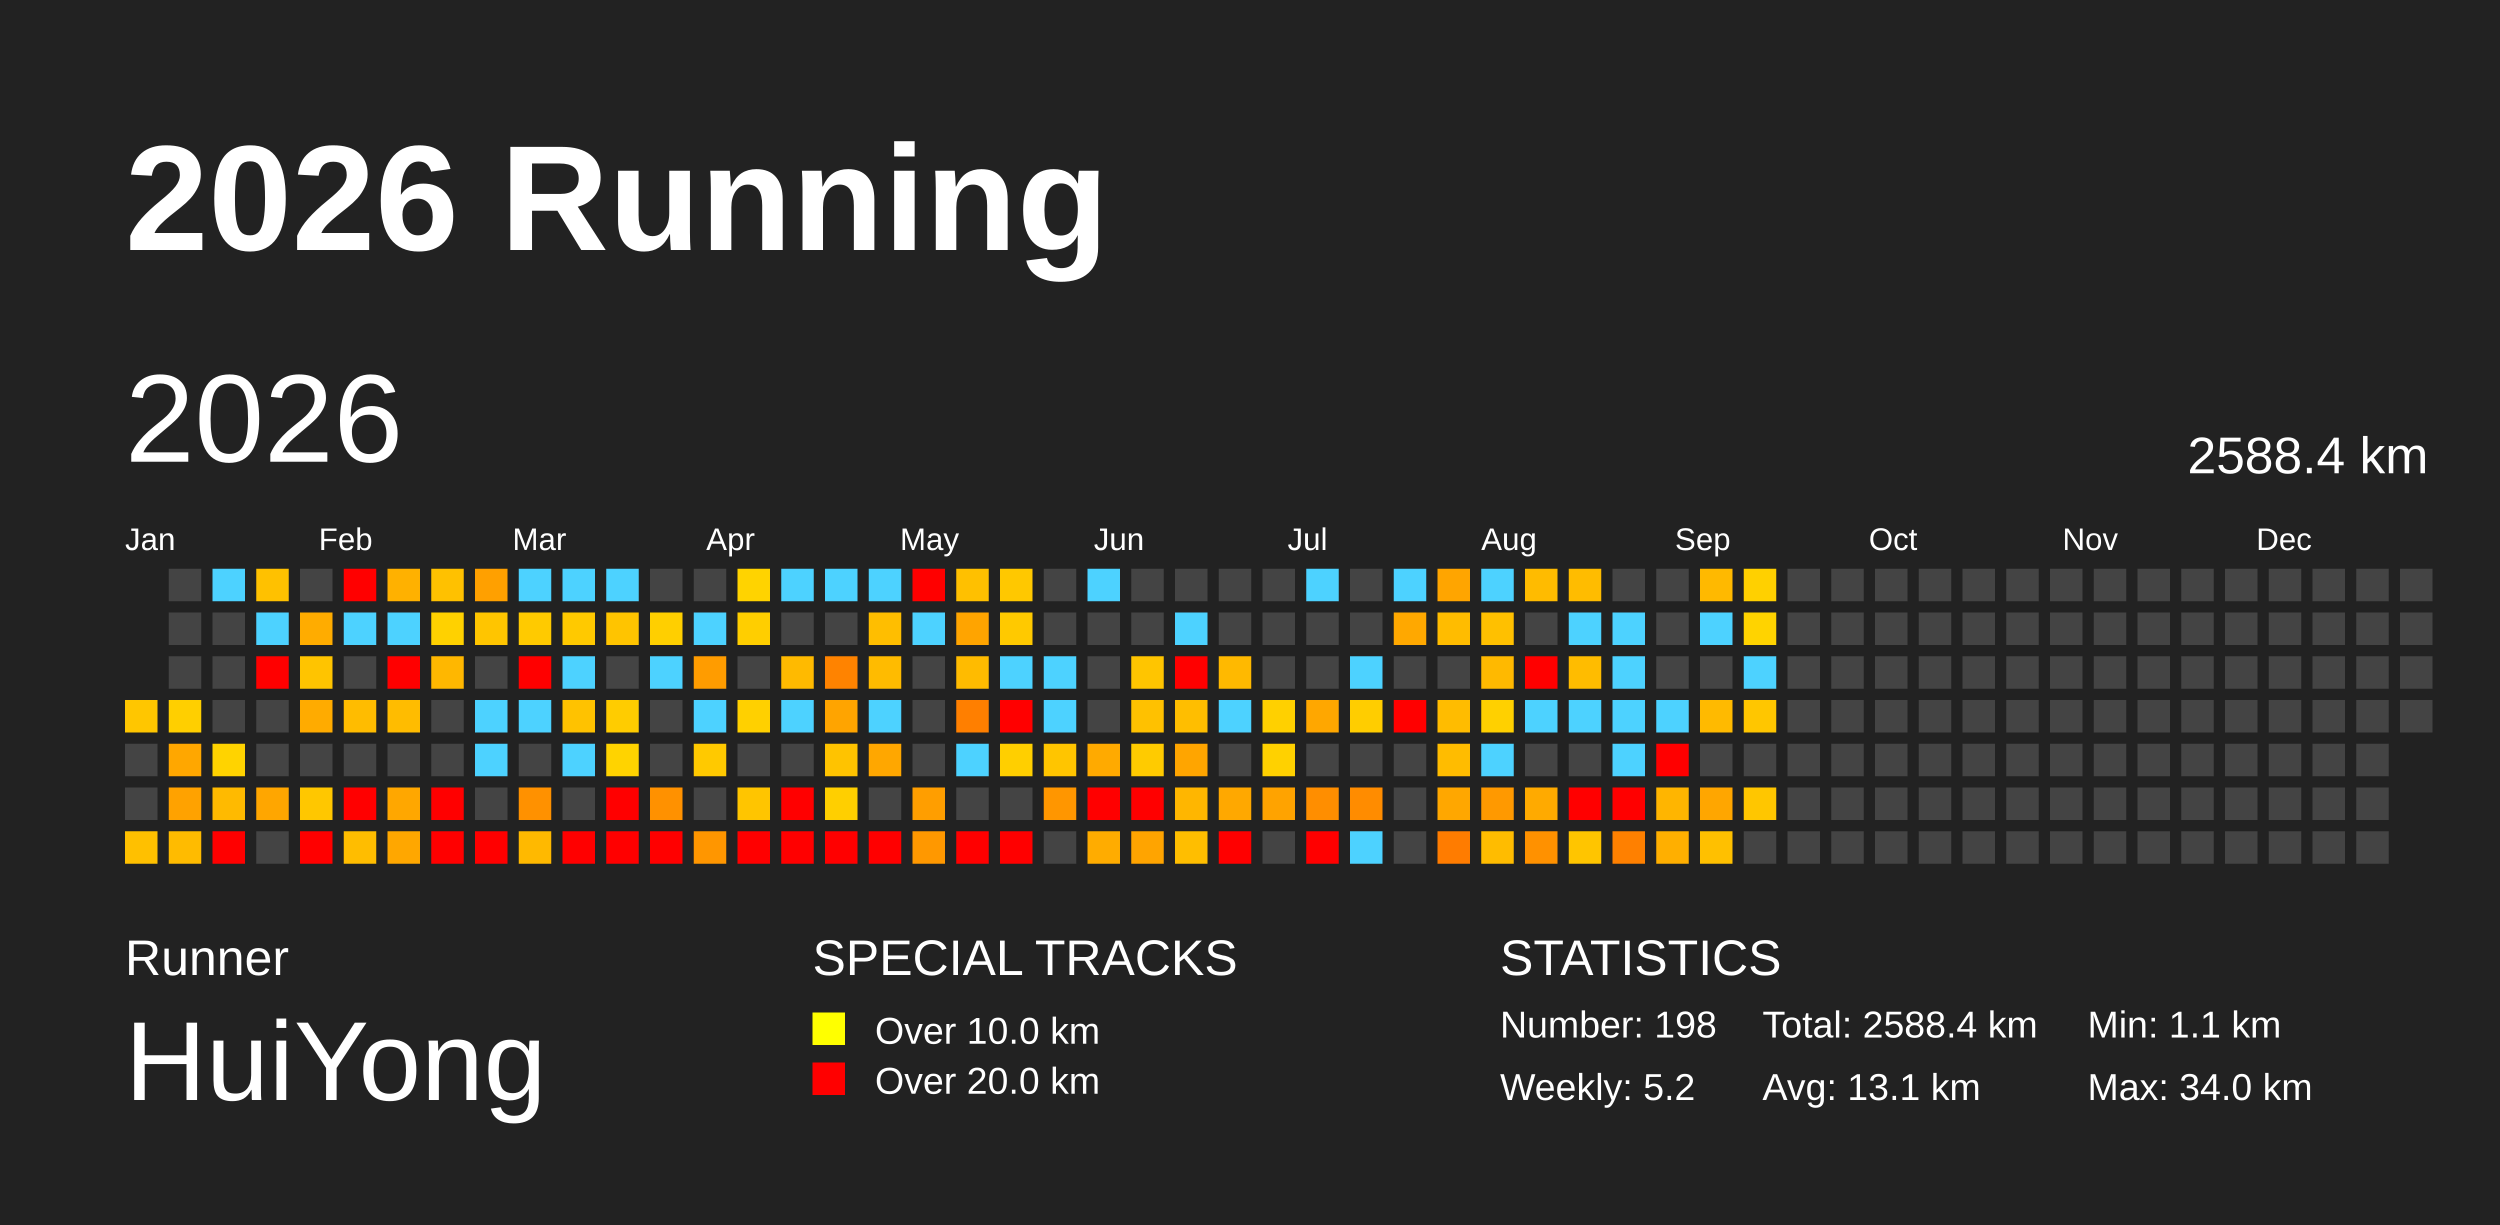
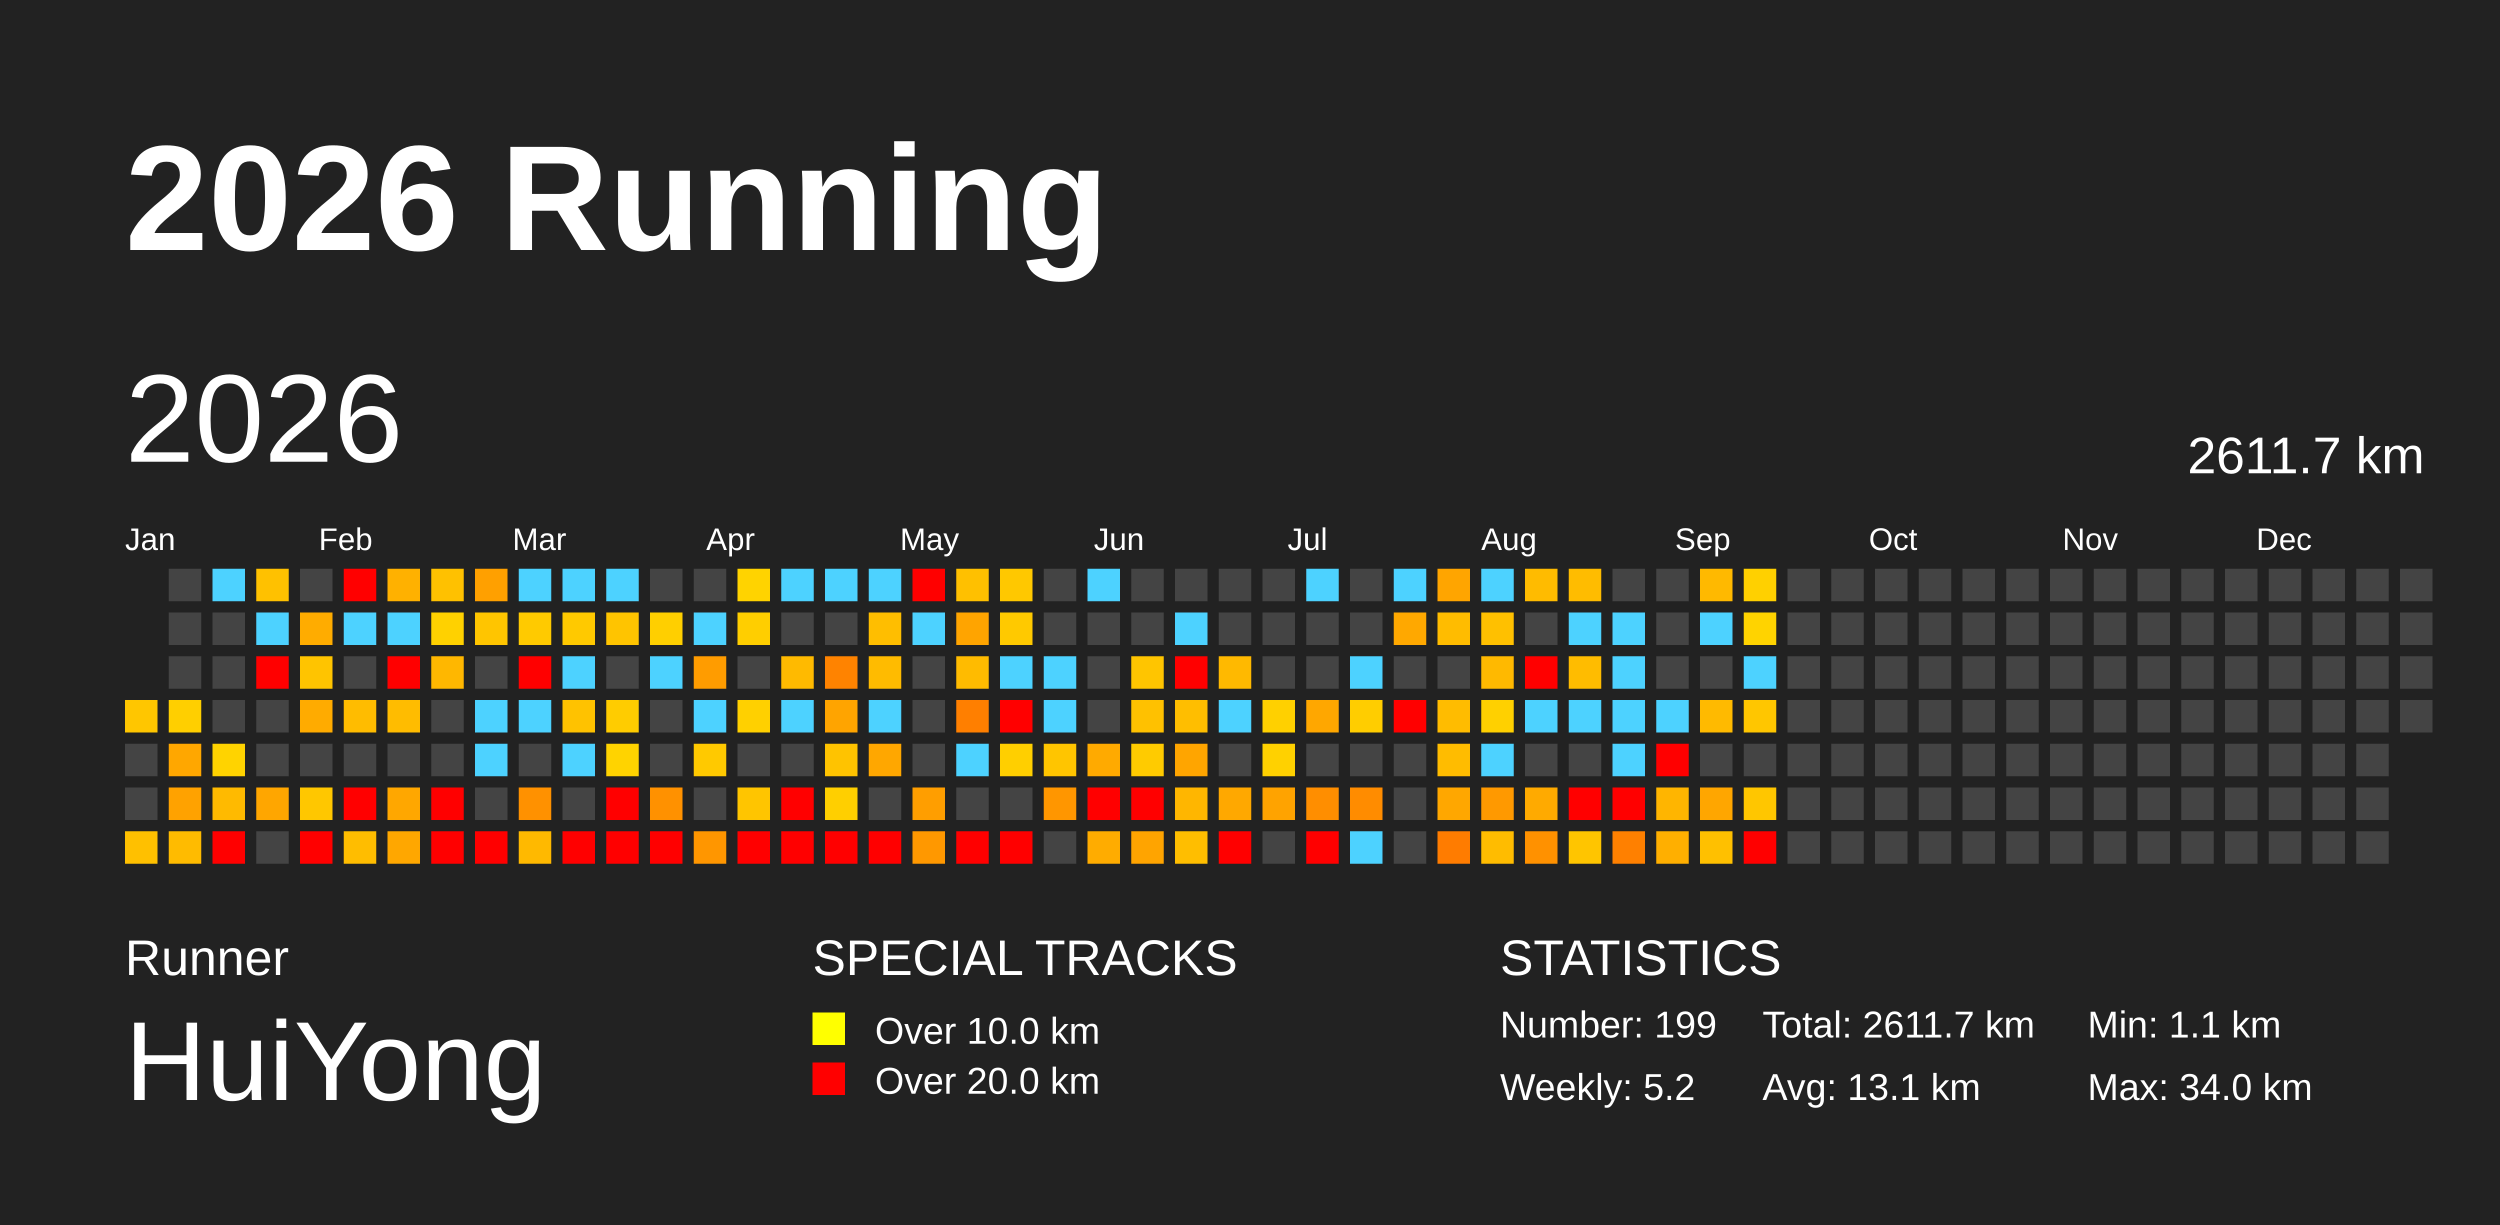
<svg xmlns="http://www.w3.org/2000/svg" baseProfile="full" height="98mm" version="1.1" viewBox="0,0,200,98" width="200mm">
  <defs />
  <rect fill="#222222" height="98" width="200" x="0" y="0" />
  <text fill="#FFFFFF" style="font-size:12px; font-family:Arial; font-weight:bold;" x="10" y="20">2026 Running</text>
  <text fill="#FFFFFF" style="font-size:4px; font-family:Arial" x="10" y="78">Runner</text>
  <text fill="#FFFFFF" style="font-size:9px; font-family:Arial" x="10" y="88">HuiYong</text>
  <text fill="#FFFFFF" style="font-size:4px; font-family:Arial" x="65" y="78">SPECIAL TRACKS</text>
  <rect fill="yellow" height="2.6" width="2.6" x="65" y="81" />
  <text fill="#FFFFFF" style="font-size:3px; font-family:Arial" x="70" y="83.5">Over 10.0 km</text>
  <rect fill="red" height="2.6" width="2.6" x="65" y="85" />
  <text fill="#FFFFFF" style="font-size:3px; font-family:Arial" x="70" y="87.5">Over 20.0 km</text>
  <text fill="#FFFFFF" style="font-size:4px; font-family:Arial" x="120" y="78">STATISTICS</text>
-   <text fill="#FFFFFF" style="font-size:3px; font-family:Arial" x="120" y="83">Number: 198</text>
+   <text fill="#FFFFFF" style="font-size:3px; font-family:Arial" x="120" y="83">Number: 199</text>
  <text fill="#FFFFFF" style="font-size:3px; font-family:Arial" x="120" y="88">Weekly: 5.2</text>
-   <text fill="#FFFFFF" style="font-size:3px; font-family:Arial" x="141" y="83">Total: 2588.4 km</text>
+   <text fill="#FFFFFF" style="font-size:3px; font-family:Arial" x="141" y="83">Total: 2611.7 km</text>
  <text fill="#FFFFFF" style="font-size:3px; font-family:Arial" x="141" y="88">Avg: 13.1 km</text>
  <text fill="#FFFFFF" style="font-size:3px; font-family:Arial" x="167" y="83">Min: 1.1 km</text>
  <text fill="#FFFFFF" style="font-size:3px; font-family:Arial" x="167" y="88">Max: 34.0 km</text>
  <text dominant-baseline="hanging" fill="#FFFFFF" style="font-size:10.0px; font-family:Arial;" x="10" y="30">2026</text>
-   <text dominant-baseline="hanging" fill="#FFFFFF" style="font-size:4.125px; font-family:Arial;" x="175" y="35">2588.4 km</text>
+   <text dominant-baseline="hanging" fill="#FFFFFF" style="font-size:4.125px; font-family:Arial;" x="175" y="35">2611.7 km</text>
  <text fill="#FFFFFF" style="font-size:2.5px; font-family:Arial" x="10.0" y="44">Jan</text>
  <text fill="#FFFFFF" style="font-size:2.5px; font-family:Arial" x="25.5" y="44">Feb</text>
  <text fill="#FFFFFF" style="font-size:2.5px; font-family:Arial" x="41.0" y="44">Mar</text>
  <text fill="#FFFFFF" style="font-size:2.5px; font-family:Arial" x="56.5" y="44">Apr</text>
  <text fill="#FFFFFF" style="font-size:2.5px; font-family:Arial" x="72.0" y="44">May</text>
  <text fill="#FFFFFF" style="font-size:2.5px; font-family:Arial" x="87.5" y="44">Jun</text>
  <text fill="#FFFFFF" style="font-size:2.5px; font-family:Arial" x="103.0" y="44">Jul</text>
  <text fill="#FFFFFF" style="font-size:2.5px; font-family:Arial" x="118.5" y="44">Aug</text>
  <text fill="#FFFFFF" style="font-size:2.5px; font-family:Arial" x="134.0" y="44">Sep</text>
  <text fill="#FFFFFF" style="font-size:2.5px; font-family:Arial" x="149.5" y="44">Oct</text>
  <text fill="#FFFFFF" style="font-size:2.5px; font-family:Arial" x="165.0" y="44">Nov</text>
  <text fill="#FFFFFF" style="font-size:2.5px; font-family:Arial" x="180.5" y="44">Dec</text>
  <rect fill="#ffc600" height="2.6" width="2.6" x="10.0" y="56.0" />
  <rect fill="#444444" height="2.6" width="2.6" x="10.0" y="59.5" />
  <rect fill="#444444" height="2.6" width="2.6" x="10.0" y="63.0" />
  <rect fill="#ffc000" height="2.6" width="2.6" x="10.0" y="66.5" />
  <rect fill="#444444" height="2.6" width="2.6" x="13.5" y="45.5" />
  <rect fill="#444444" height="2.6" width="2.6" x="13.5" y="49.0" />
  <rect fill="#444444" height="2.6" width="2.6" x="13.5" y="52.5" />
  <rect fill="#ffcf00" height="2.6" width="2.6" x="13.5" y="56.0" />
  <rect fill="#ffa700" height="2.6" width="2.6" x="13.5" y="59.5" />
  <rect fill="#ffa200" height="2.6" width="2.6" x="13.5" y="63.0" />
  <rect fill="#ffbb00" height="2.6" width="2.6" x="13.5" y="66.5" />
  <rect fill="#4dd2ff" height="2.6" width="2.6" x="17.0" y="45.5" />
  <rect fill="#444444" height="2.6" width="2.6" x="17.0" y="49.0" />
  <rect fill="#444444" height="2.6" width="2.6" x="17.0" y="52.5" />
  <rect fill="#444444" height="2.6" width="2.6" x="17.0" y="56.0" />
  <rect fill="#ffd300" height="2.6" width="2.6" x="17.0" y="59.5" />
  <rect fill="#ffba00" height="2.6" width="2.6" x="17.0" y="63.0" />
  <rect fill="red" height="2.6" width="2.6" x="17.0" y="66.5" />
  <rect fill="#ffc100" height="2.6" width="2.6" x="20.5" y="45.5" />
  <rect fill="#4dd2ff" height="2.6" width="2.6" x="20.5" y="49.0" />
  <rect fill="red" height="2.6" width="2.6" x="20.5" y="52.5" />
  <rect fill="#444444" height="2.6" width="2.6" x="20.5" y="56.0" />
  <rect fill="#444444" height="2.6" width="2.6" x="20.5" y="59.5" />
  <rect fill="#ffa600" height="2.6" width="2.6" x="20.5" y="63.0" />
  <rect fill="#444444" height="2.6" width="2.6" x="20.5" y="66.5" />
  <rect fill="#444444" height="2.6" width="2.6" x="24.0" y="45.5" />
  <rect fill="#ffac00" height="2.6" width="2.6" x="24.0" y="49.0" />
  <rect fill="#ffc400" height="2.6" width="2.6" x="24.0" y="52.5" />
  <rect fill="#ffab00" height="2.6" width="2.6" x="24.0" y="56.0" />
  <rect fill="#444444" height="2.6" width="2.6" x="24.0" y="59.5" />
  <rect fill="#ffc700" height="2.6" width="2.6" x="24.0" y="63.0" />
  <rect fill="red" height="2.6" width="2.6" x="24.0" y="66.5" />
  <rect fill="red" height="2.6" width="2.6" x="27.5" y="45.5" />
  <rect fill="#4dd2ff" height="2.6" width="2.6" x="27.5" y="49.0" />
  <rect fill="#444444" height="2.6" width="2.6" x="27.5" y="52.5" />
  <rect fill="#ffbc00" height="2.6" width="2.6" x="27.5" y="56.0" />
  <rect fill="#444444" height="2.6" width="2.6" x="27.5" y="59.5" />
  <rect fill="red" height="2.6" width="2.6" x="27.5" y="63.0" />
  <rect fill="#ffbd00" height="2.6" width="2.6" x="27.5" y="66.5" />
  <rect fill="#ffb100" height="2.6" width="2.6" x="31.0" y="45.5" />
  <rect fill="#4dd2ff" height="2.6" width="2.6" x="31.0" y="49.0" />
  <rect fill="red" height="2.6" width="2.6" x="31.0" y="52.5" />
  <rect fill="#ffbc00" height="2.6" width="2.6" x="31.0" y="56.0" />
  <rect fill="#444444" height="2.6" width="2.6" x="31.0" y="59.5" />
  <rect fill="#ffa700" height="2.6" width="2.6" x="31.0" y="63.0" />
  <rect fill="#ffa700" height="2.6" width="2.6" x="31.0" y="66.5" />
  <rect fill="#ffc100" height="2.6" width="2.6" x="34.5" y="45.5" />
  <rect fill="#ffd100" height="2.6" width="2.6" x="34.5" y="49.0" />
  <rect fill="#ffb700" height="2.6" width="2.6" x="34.5" y="52.5" />
  <rect fill="#444444" height="2.6" width="2.6" x="34.5" y="56.0" />
  <rect fill="#444444" height="2.6" width="2.6" x="34.5" y="59.5" />
  <rect fill="red" height="2.6" width="2.6" x="34.5" y="63.0" />
  <rect fill="red" height="2.6" width="2.6" x="34.5" y="66.5" />
  <rect fill="#ffa000" height="2.6" width="2.6" x="38.0" y="45.5" />
  <rect fill="#ffc500" height="2.6" width="2.6" x="38.0" y="49.0" />
  <rect fill="#444444" height="2.6" width="2.6" x="38.0" y="52.5" />
  <rect fill="#4dd2ff" height="2.6" width="2.6" x="38.0" y="56.0" />
  <rect fill="#4dd2ff" height="2.6" width="2.6" x="38.0" y="59.5" />
  <rect fill="#444444" height="2.6" width="2.6" x="38.0" y="63.0" />
  <rect fill="red" height="2.6" width="2.6" x="38.0" y="66.5" />
  <rect fill="#4dd2ff" height="2.6" width="2.6" x="41.5" y="45.5" />
  <rect fill="#ffca00" height="2.6" width="2.6" x="41.5" y="49.0" />
  <rect fill="red" height="2.6" width="2.6" x="41.5" y="52.5" />
  <rect fill="#4dd2ff" height="2.6" width="2.6" x="41.5" y="56.0" />
  <rect fill="#444444" height="2.6" width="2.6" x="41.5" y="59.5" />
  <rect fill="#ff9100" height="2.6" width="2.6" x="41.5" y="63.0" />
  <rect fill="#ffb900" height="2.6" width="2.6" x="41.5" y="66.5" />
  <rect fill="#4dd2ff" height="2.6" width="2.6" x="45.0" y="45.5" />
  <rect fill="#ffc900" height="2.6" width="2.6" x="45.0" y="49.0" />
  <rect fill="#4dd2ff" height="2.6" width="2.6" x="45.0" y="52.5" />
  <rect fill="#ffc200" height="2.6" width="2.6" x="45.0" y="56.0" />
  <rect fill="#4dd2ff" height="2.6" width="2.6" x="45.0" y="59.5" />
  <rect fill="#444444" height="2.6" width="2.6" x="45.0" y="63.0" />
  <rect fill="red" height="2.6" width="2.6" x="45.0" y="66.5" />
  <rect fill="#4dd2ff" height="2.6" width="2.6" x="48.5" y="45.5" />
  <rect fill="#ffc400" height="2.6" width="2.6" x="48.5" y="49.0" />
  <rect fill="#444444" height="2.6" width="2.6" x="48.5" y="52.5" />
  <rect fill="#ffcc00" height="2.6" width="2.6" x="48.5" y="56.0" />
  <rect fill="#ffd300" height="2.6" width="2.6" x="48.5" y="59.5" />
  <rect fill="red" height="2.6" width="2.6" x="48.5" y="63.0" />
  <rect fill="red" height="2.6" width="2.6" x="48.5" y="66.5" />
  <rect fill="#444444" height="2.6" width="2.6" x="52.0" y="45.5" />
  <rect fill="#ffcf00" height="2.6" width="2.6" x="52.0" y="49.0" />
  <rect fill="#4dd2ff" height="2.6" width="2.6" x="52.0" y="52.5" />
  <rect fill="#444444" height="2.6" width="2.6" x="52.0" y="56.0" />
  <rect fill="#444444" height="2.6" width="2.6" x="52.0" y="59.5" />
  <rect fill="#ff9100" height="2.6" width="2.6" x="52.0" y="63.0" />
  <rect fill="red" height="2.6" width="2.6" x="52.0" y="66.5" />
  <rect fill="#444444" height="2.6" width="2.6" x="55.5" y="45.5" />
  <rect fill="#4dd2ff" height="2.6" width="2.6" x="55.5" y="49.0" />
  <rect fill="#ff9c00" height="2.6" width="2.6" x="55.5" y="52.5" />
  <rect fill="#4dd2ff" height="2.6" width="2.6" x="55.5" y="56.0" />
  <rect fill="#ffc900" height="2.6" width="2.6" x="55.5" y="59.5" />
  <rect fill="#444444" height="2.6" width="2.6" x="55.5" y="63.0" />
  <rect fill="#ff9600" height="2.6" width="2.6" x="55.5" y="66.5" />
  <rect fill="#ffd300" height="2.6" width="2.6" x="59.0" y="45.5" />
  <rect fill="#ffce00" height="2.6" width="2.6" x="59.0" y="49.0" />
  <rect fill="#444444" height="2.6" width="2.6" x="59.0" y="52.5" />
  <rect fill="#ffd000" height="2.6" width="2.6" x="59.0" y="56.0" />
  <rect fill="#444444" height="2.6" width="2.6" x="59.0" y="59.5" />
  <rect fill="#ffc500" height="2.6" width="2.6" x="59.0" y="63.0" />
  <rect fill="red" height="2.6" width="2.6" x="59.0" y="66.5" />
  <rect fill="#4dd2ff" height="2.6" width="2.6" x="62.5" y="45.5" />
  <rect fill="#444444" height="2.6" width="2.6" x="62.5" y="49.0" />
  <rect fill="#ffba00" height="2.6" width="2.6" x="62.5" y="52.5" />
  <rect fill="#4dd2ff" height="2.6" width="2.6" x="62.5" y="56.0" />
  <rect fill="#444444" height="2.6" width="2.6" x="62.5" y="59.5" />
  <rect fill="red" height="2.6" width="2.6" x="62.5" y="63.0" />
  <rect fill="red" height="2.6" width="2.6" x="62.5" y="66.5" />
  <rect fill="#4dd2ff" height="2.6" width="2.6" x="66.0" y="45.5" />
  <rect fill="#444444" height="2.6" width="2.6" x="66.0" y="49.0" />
  <rect fill="#ff8300" height="2.6" width="2.6" x="66.0" y="52.5" />
  <rect fill="#ffa400" height="2.6" width="2.6" x="66.0" y="56.0" />
  <rect fill="#ffc300" height="2.6" width="2.6" x="66.0" y="59.5" />
  <rect fill="#ffcf00" height="2.6" width="2.6" x="66.0" y="63.0" />
  <rect fill="red" height="2.6" width="2.6" x="66.0" y="66.5" />
  <rect fill="#4dd2ff" height="2.6" width="2.6" x="69.5" y="45.5" />
  <rect fill="#ffbe00" height="2.6" width="2.6" x="69.5" y="49.0" />
  <rect fill="#ffbb00" height="2.6" width="2.6" x="69.5" y="52.5" />
  <rect fill="#4dd2ff" height="2.6" width="2.6" x="69.5" y="56.0" />
  <rect fill="#ffa700" height="2.6" width="2.6" x="69.5" y="59.5" />
  <rect fill="#444444" height="2.6" width="2.6" x="69.5" y="63.0" />
  <rect fill="red" height="2.6" width="2.6" x="69.5" y="66.5" />
  <rect fill="red" height="2.6" width="2.6" x="73.0" y="45.5" />
  <rect fill="#4dd2ff" height="2.6" width="2.6" x="73.0" y="49.0" />
  <rect fill="#444444" height="2.6" width="2.6" x="73.0" y="52.5" />
  <rect fill="#444444" height="2.6" width="2.6" x="73.0" y="56.0" />
  <rect fill="#444444" height="2.6" width="2.6" x="73.0" y="59.5" />
  <rect fill="#ff9e00" height="2.6" width="2.6" x="73.0" y="63.0" />
  <rect fill="#ff9800" height="2.6" width="2.6" x="73.0" y="66.5" />
  <rect fill="#ffc000" height="2.6" width="2.6" x="76.5" y="45.5" />
  <rect fill="#ffa400" height="2.6" width="2.6" x="76.5" y="49.0" />
  <rect fill="#ffbb00" height="2.6" width="2.6" x="76.5" y="52.5" />
  <rect fill="#ff7f00" height="2.6" width="2.6" x="76.5" y="56.0" />
  <rect fill="#4dd2ff" height="2.6" width="2.6" x="76.5" y="59.5" />
  <rect fill="#444444" height="2.6" width="2.6" x="76.5" y="63.0" />
  <rect fill="red" height="2.6" width="2.6" x="76.5" y="66.5" />
  <rect fill="#ffc800" height="2.6" width="2.6" x="80.0" y="45.5" />
  <rect fill="#ffc900" height="2.6" width="2.6" x="80.0" y="49.0" />
  <rect fill="#4dd2ff" height="2.6" width="2.6" x="80.0" y="52.5" />
  <rect fill="red" height="2.6" width="2.6" x="80.0" y="56.0" />
  <rect fill="#ffcf00" height="2.6" width="2.6" x="80.0" y="59.5" />
  <rect fill="#444444" height="2.6" width="2.6" x="80.0" y="63.0" />
  <rect fill="red" height="2.6" width="2.6" x="80.0" y="66.5" />
  <rect fill="#444444" height="2.6" width="2.6" x="83.5" y="45.5" />
  <rect fill="#444444" height="2.6" width="2.6" x="83.5" y="49.0" />
  <rect fill="#4dd2ff" height="2.6" width="2.6" x="83.5" y="52.5" />
  <rect fill="#4dd2ff" height="2.6" width="2.6" x="83.5" y="56.0" />
  <rect fill="#ffc500" height="2.6" width="2.6" x="83.5" y="59.5" />
  <rect fill="#ff9600" height="2.6" width="2.6" x="83.5" y="63.0" />
  <rect fill="#444444" height="2.6" width="2.6" x="83.5" y="66.5" />
  <rect fill="#4dd2ff" height="2.6" width="2.6" x="87.0" y="45.5" />
  <rect fill="#444444" height="2.6" width="2.6" x="87.0" y="49.0" />
  <rect fill="#444444" height="2.6" width="2.6" x="87.0" y="52.5" />
  <rect fill="#444444" height="2.6" width="2.6" x="87.0" y="56.0" />
  <rect fill="#ffaa00" height="2.6" width="2.6" x="87.0" y="59.5" />
  <rect fill="red" height="2.6" width="2.6" x="87.0" y="63.0" />
  <rect fill="#ffac00" height="2.6" width="2.6" x="87.0" y="66.5" />
  <rect fill="#444444" height="2.6" width="2.6" x="90.5" y="45.5" />
  <rect fill="#444444" height="2.6" width="2.6" x="90.5" y="49.0" />
  <rect fill="#ffc500" height="2.6" width="2.6" x="90.5" y="52.5" />
  <rect fill="#ffc100" height="2.6" width="2.6" x="90.5" y="56.0" />
  <rect fill="#ffcb00" height="2.6" width="2.6" x="90.5" y="59.5" />
  <rect fill="red" height="2.6" width="2.6" x="90.5" y="63.0" />
  <rect fill="#ffa400" height="2.6" width="2.6" x="90.5" y="66.5" />
  <rect fill="#444444" height="2.6" width="2.6" x="94.0" y="45.5" />
  <rect fill="#4dd2ff" height="2.6" width="2.6" x="94.0" y="49.0" />
  <rect fill="red" height="2.6" width="2.6" x="94.0" y="52.5" />
  <rect fill="#ffbe00" height="2.6" width="2.6" x="94.0" y="56.0" />
  <rect fill="#ffa500" height="2.6" width="2.6" x="94.0" y="59.5" />
  <rect fill="#ffb600" height="2.6" width="2.6" x="94.0" y="63.0" />
  <rect fill="#ffbe00" height="2.6" width="2.6" x="94.0" y="66.5" />
  <rect fill="#444444" height="2.6" width="2.6" x="97.5" y="45.5" />
  <rect fill="#444444" height="2.6" width="2.6" x="97.5" y="49.0" />
  <rect fill="#ffb900" height="2.6" width="2.6" x="97.5" y="52.5" />
  <rect fill="#4dd2ff" height="2.6" width="2.6" x="97.5" y="56.0" />
  <rect fill="#444444" height="2.6" width="2.6" x="97.5" y="59.5" />
  <rect fill="#ffa800" height="2.6" width="2.6" x="97.5" y="63.0" />
  <rect fill="red" height="2.6" width="2.6" x="97.5" y="66.5" />
  <rect fill="#444444" height="2.6" width="2.6" x="101.0" y="45.5" />
  <rect fill="#444444" height="2.6" width="2.6" x="101.0" y="49.0" />
  <rect fill="#444444" height="2.6" width="2.6" x="101.0" y="52.5" />
  <rect fill="#ffd000" height="2.6" width="2.6" x="101.0" y="56.0" />
  <rect fill="#ffd100" height="2.6" width="2.6" x="101.0" y="59.5" />
  <rect fill="#ffa300" height="2.6" width="2.6" x="101.0" y="63.0" />
  <rect fill="#444444" height="2.6" width="2.6" x="101.0" y="66.5" />
  <rect fill="#4dd2ff" height="2.6" width="2.6" x="104.5" y="45.5" />
  <rect fill="#444444" height="2.6" width="2.6" x="104.5" y="49.0" />
  <rect fill="#444444" height="2.6" width="2.6" x="104.5" y="52.5" />
  <rect fill="#ffa700" height="2.6" width="2.6" x="104.5" y="56.0" />
  <rect fill="#444444" height="2.6" width="2.6" x="104.5" y="59.5" />
  <rect fill="#ff8e00" height="2.6" width="2.6" x="104.5" y="63.0" />
  <rect fill="red" height="2.6" width="2.6" x="104.5" y="66.5" />
  <rect fill="#444444" height="2.6" width="2.6" x="108.0" y="45.5" />
  <rect fill="#444444" height="2.6" width="2.6" x="108.0" y="49.0" />
  <rect fill="#4dd2ff" height="2.6" width="2.6" x="108.0" y="52.5" />
  <rect fill="#ffcd00" height="2.6" width="2.6" x="108.0" y="56.0" />
  <rect fill="#444444" height="2.6" width="2.6" x="108.0" y="59.5" />
  <rect fill="#ff8c00" height="2.6" width="2.6" x="108.0" y="63.0" />
  <rect fill="#4dd2ff" height="2.6" width="2.6" x="108.0" y="66.5" />
  <rect fill="#4dd2ff" height="2.6" width="2.6" x="111.5" y="45.5" />
  <rect fill="#ffa800" height="2.6" width="2.6" x="111.5" y="49.0" />
  <rect fill="#444444" height="2.6" width="2.6" x="111.5" y="52.5" />
  <rect fill="red" height="2.6" width="2.6" x="111.5" y="56.0" />
  <rect fill="#444444" height="2.6" width="2.6" x="111.5" y="59.5" />
  <rect fill="#444444" height="2.6" width="2.6" x="111.5" y="63.0" />
  <rect fill="#444444" height="2.6" width="2.6" x="111.5" y="66.5" />
  <rect fill="#ffa500" height="2.6" width="2.6" x="115.0" y="45.5" />
  <rect fill="#ffbc00" height="2.6" width="2.6" x="115.0" y="49.0" />
  <rect fill="#444444" height="2.6" width="2.6" x="115.0" y="52.5" />
  <rect fill="#ffbc00" height="2.6" width="2.6" x="115.0" y="56.0" />
  <rect fill="#ffbc00" height="2.6" width="2.6" x="115.0" y="59.5" />
  <rect fill="#ffa700" height="2.6" width="2.6" x="115.0" y="63.0" />
  <rect fill="#ff7c00" height="2.6" width="2.6" x="115.0" y="66.5" />
  <rect fill="#4dd2ff" height="2.6" width="2.6" x="118.5" y="45.5" />
  <rect fill="#ffc000" height="2.6" width="2.6" x="118.5" y="49.0" />
  <rect fill="#ffb900" height="2.6" width="2.6" x="118.5" y="52.5" />
  <rect fill="#ffd000" height="2.6" width="2.6" x="118.5" y="56.0" />
  <rect fill="#4dd2ff" height="2.6" width="2.6" x="118.5" y="59.5" />
  <rect fill="#ff9900" height="2.6" width="2.6" x="118.5" y="63.0" />
  <rect fill="#ffbc00" height="2.6" width="2.6" x="118.5" y="66.5" />
  <rect fill="#ffbb00" height="2.6" width="2.6" x="122.0" y="45.5" />
  <rect fill="#444444" height="2.6" width="2.6" x="122.0" y="49.0" />
  <rect fill="red" height="2.6" width="2.6" x="122.0" y="52.5" />
  <rect fill="#4dd2ff" height="2.6" width="2.6" x="122.0" y="56.0" />
  <rect fill="#444444" height="2.6" width="2.6" x="122.0" y="59.5" />
  <rect fill="#ffaa00" height="2.6" width="2.6" x="122.0" y="63.0" />
  <rect fill="#ff9100" height="2.6" width="2.6" x="122.0" y="66.5" />
  <rect fill="#ffbc00" height="2.6" width="2.6" x="125.5" y="45.5" />
  <rect fill="#4dd2ff" height="2.6" width="2.6" x="125.5" y="49.0" />
  <rect fill="#ffbc00" height="2.6" width="2.6" x="125.5" y="52.5" />
  <rect fill="#4dd2ff" height="2.6" width="2.6" x="125.5" y="56.0" />
  <rect fill="#444444" height="2.6" width="2.6" x="125.5" y="59.5" />
  <rect fill="red" height="2.6" width="2.6" x="125.5" y="63.0" />
  <rect fill="#ffc500" height="2.6" width="2.6" x="125.5" y="66.5" />
  <rect fill="#444444" height="2.6" width="2.6" x="129.0" y="45.5" />
  <rect fill="#4dd2ff" height="2.6" width="2.6" x="129.0" y="49.0" />
  <rect fill="#4dd2ff" height="2.6" width="2.6" x="129.0" y="52.5" />
  <rect fill="#4dd2ff" height="2.6" width="2.6" x="129.0" y="56.0" />
  <rect fill="#4dd2ff" height="2.6" width="2.6" x="129.0" y="59.5" />
  <rect fill="red" height="2.6" width="2.6" x="129.0" y="63.0" />
  <rect fill="#ff8000" height="2.6" width="2.6" x="129.0" y="66.5" />
  <rect fill="#444444" height="2.6" width="2.6" x="132.5" y="45.5" />
  <rect fill="#444444" height="2.6" width="2.6" x="132.5" y="49.0" />
  <rect fill="#444444" height="2.6" width="2.6" x="132.5" y="52.5" />
  <rect fill="#4dd2ff" height="2.6" width="2.6" x="132.5" y="56.0" />
  <rect fill="red" height="2.6" width="2.6" x="132.5" y="59.5" />
  <rect fill="#ffb500" height="2.6" width="2.6" x="132.5" y="63.0" />
  <rect fill="#ffaf00" height="2.6" width="2.6" x="132.5" y="66.5" />
  <rect fill="#ffb900" height="2.6" width="2.6" x="136.0" y="45.5" />
  <rect fill="#4dd2ff" height="2.6" width="2.6" x="136.0" y="49.0" />
  <rect fill="#444444" height="2.6" width="2.6" x="136.0" y="52.5" />
  <rect fill="#ffba00" height="2.6" width="2.6" x="136.0" y="56.0" />
  <rect fill="#444444" height="2.6" width="2.6" x="136.0" y="59.5" />
  <rect fill="#ffa600" height="2.6" width="2.6" x="136.0" y="63.0" />
  <rect fill="#ffc000" height="2.6" width="2.6" x="136.0" y="66.5" />
  <rect fill="#ffd000" height="2.6" width="2.6" x="139.5" y="45.5" />
  <rect fill="#ffd300" height="2.6" width="2.6" x="139.5" y="49.0" />
  <rect fill="#4dd2ff" height="2.6" width="2.6" x="139.5" y="52.5" />
  <rect fill="#ffc600" height="2.6" width="2.6" x="139.5" y="56.0" />
  <rect fill="#444444" height="2.6" width="2.6" x="139.5" y="59.5" />
  <rect fill="#ffc600" height="2.6" width="2.6" x="139.5" y="63.0" />
-   <rect fill="#444444" height="2.6" width="2.6" x="139.5" y="66.5" />
+   <rect fill="red" height="2.6" width="2.6" x="139.5" y="66.5" />
  <rect fill="#444444" height="2.6" width="2.6" x="143.0" y="45.5" />
  <rect fill="#444444" height="2.6" width="2.6" x="143.0" y="49.0" />
  <rect fill="#444444" height="2.6" width="2.6" x="143.0" y="52.5" />
  <rect fill="#444444" height="2.6" width="2.6" x="143.0" y="56.0" />
  <rect fill="#444444" height="2.6" width="2.6" x="143.0" y="59.5" />
  <rect fill="#444444" height="2.6" width="2.6" x="143.0" y="63.0" />
  <rect fill="#444444" height="2.6" width="2.6" x="143.0" y="66.5" />
  <rect fill="#444444" height="2.6" width="2.6" x="146.5" y="45.5" />
  <rect fill="#444444" height="2.6" width="2.6" x="146.5" y="49.0" />
  <rect fill="#444444" height="2.6" width="2.6" x="146.5" y="52.5" />
  <rect fill="#444444" height="2.6" width="2.6" x="146.5" y="56.0" />
  <rect fill="#444444" height="2.6" width="2.6" x="146.5" y="59.5" />
  <rect fill="#444444" height="2.6" width="2.6" x="146.5" y="63.0" />
  <rect fill="#444444" height="2.6" width="2.6" x="146.5" y="66.5" />
  <rect fill="#444444" height="2.6" width="2.6" x="150.0" y="45.5" />
  <rect fill="#444444" height="2.6" width="2.6" x="150.0" y="49.0" />
  <rect fill="#444444" height="2.6" width="2.6" x="150.0" y="52.5" />
  <rect fill="#444444" height="2.6" width="2.6" x="150.0" y="56.0" />
  <rect fill="#444444" height="2.6" width="2.6" x="150.0" y="59.5" />
  <rect fill="#444444" height="2.6" width="2.6" x="150.0" y="63.0" />
  <rect fill="#444444" height="2.6" width="2.6" x="150.0" y="66.5" />
  <rect fill="#444444" height="2.6" width="2.6" x="153.5" y="45.5" />
  <rect fill="#444444" height="2.6" width="2.6" x="153.5" y="49.0" />
  <rect fill="#444444" height="2.6" width="2.6" x="153.5" y="52.5" />
  <rect fill="#444444" height="2.6" width="2.6" x="153.5" y="56.0" />
  <rect fill="#444444" height="2.6" width="2.6" x="153.5" y="59.5" />
  <rect fill="#444444" height="2.6" width="2.6" x="153.5" y="63.0" />
  <rect fill="#444444" height="2.6" width="2.6" x="153.5" y="66.5" />
  <rect fill="#444444" height="2.6" width="2.6" x="157.0" y="45.5" />
  <rect fill="#444444" height="2.6" width="2.6" x="157.0" y="49.0" />
  <rect fill="#444444" height="2.6" width="2.6" x="157.0" y="52.5" />
  <rect fill="#444444" height="2.6" width="2.6" x="157.0" y="56.0" />
  <rect fill="#444444" height="2.6" width="2.6" x="157.0" y="59.5" />
  <rect fill="#444444" height="2.6" width="2.6" x="157.0" y="63.0" />
  <rect fill="#444444" height="2.6" width="2.6" x="157.0" y="66.5" />
  <rect fill="#444444" height="2.6" width="2.6" x="160.5" y="45.5" />
  <rect fill="#444444" height="2.6" width="2.6" x="160.5" y="49.0" />
  <rect fill="#444444" height="2.6" width="2.6" x="160.5" y="52.5" />
  <rect fill="#444444" height="2.6" width="2.6" x="160.5" y="56.0" />
  <rect fill="#444444" height="2.6" width="2.6" x="160.5" y="59.5" />
  <rect fill="#444444" height="2.6" width="2.6" x="160.5" y="63.0" />
  <rect fill="#444444" height="2.6" width="2.6" x="160.5" y="66.5" />
  <rect fill="#444444" height="2.6" width="2.6" x="164.0" y="45.5" />
  <rect fill="#444444" height="2.6" width="2.6" x="164.0" y="49.0" />
  <rect fill="#444444" height="2.6" width="2.6" x="164.0" y="52.5" />
  <rect fill="#444444" height="2.6" width="2.6" x="164.0" y="56.0" />
  <rect fill="#444444" height="2.6" width="2.6" x="164.0" y="59.5" />
  <rect fill="#444444" height="2.6" width="2.6" x="164.0" y="63.0" />
  <rect fill="#444444" height="2.6" width="2.6" x="164.0" y="66.5" />
  <rect fill="#444444" height="2.6" width="2.6" x="167.5" y="45.5" />
  <rect fill="#444444" height="2.6" width="2.6" x="167.5" y="49.0" />
  <rect fill="#444444" height="2.6" width="2.6" x="167.5" y="52.5" />
  <rect fill="#444444" height="2.6" width="2.6" x="167.5" y="56.0" />
  <rect fill="#444444" height="2.6" width="2.6" x="167.5" y="59.5" />
  <rect fill="#444444" height="2.6" width="2.6" x="167.5" y="63.0" />
  <rect fill="#444444" height="2.6" width="2.6" x="167.5" y="66.5" />
  <rect fill="#444444" height="2.6" width="2.6" x="171.0" y="45.5" />
  <rect fill="#444444" height="2.6" width="2.6" x="171.0" y="49.0" />
  <rect fill="#444444" height="2.6" width="2.6" x="171.0" y="52.5" />
  <rect fill="#444444" height="2.6" width="2.6" x="171.0" y="56.0" />
  <rect fill="#444444" height="2.6" width="2.6" x="171.0" y="59.5" />
  <rect fill="#444444" height="2.6" width="2.6" x="171.0" y="63.0" />
  <rect fill="#444444" height="2.6" width="2.6" x="171.0" y="66.5" />
  <rect fill="#444444" height="2.6" width="2.6" x="174.5" y="45.5" />
  <rect fill="#444444" height="2.6" width="2.6" x="174.5" y="49.0" />
  <rect fill="#444444" height="2.6" width="2.6" x="174.5" y="52.5" />
  <rect fill="#444444" height="2.6" width="2.6" x="174.5" y="56.0" />
  <rect fill="#444444" height="2.6" width="2.6" x="174.5" y="59.5" />
  <rect fill="#444444" height="2.6" width="2.6" x="174.5" y="63.0" />
  <rect fill="#444444" height="2.6" width="2.6" x="174.5" y="66.5" />
  <rect fill="#444444" height="2.6" width="2.6" x="178.0" y="45.5" />
  <rect fill="#444444" height="2.6" width="2.6" x="178.0" y="49.0" />
  <rect fill="#444444" height="2.6" width="2.6" x="178.0" y="52.5" />
  <rect fill="#444444" height="2.6" width="2.6" x="178.0" y="56.0" />
  <rect fill="#444444" height="2.6" width="2.6" x="178.0" y="59.5" />
  <rect fill="#444444" height="2.6" width="2.6" x="178.0" y="63.0" />
  <rect fill="#444444" height="2.6" width="2.6" x="178.0" y="66.5" />
  <rect fill="#444444" height="2.6" width="2.6" x="181.5" y="45.5" />
  <rect fill="#444444" height="2.6" width="2.6" x="181.5" y="49.0" />
  <rect fill="#444444" height="2.6" width="2.6" x="181.5" y="52.5" />
  <rect fill="#444444" height="2.6" width="2.6" x="181.5" y="56.0" />
  <rect fill="#444444" height="2.6" width="2.6" x="181.5" y="59.5" />
  <rect fill="#444444" height="2.6" width="2.6" x="181.5" y="63.0" />
  <rect fill="#444444" height="2.6" width="2.6" x="181.5" y="66.5" />
  <rect fill="#444444" height="2.6" width="2.6" x="185.0" y="45.5" />
  <rect fill="#444444" height="2.6" width="2.6" x="185.0" y="49.0" />
  <rect fill="#444444" height="2.6" width="2.6" x="185.0" y="52.5" />
  <rect fill="#444444" height="2.6" width="2.6" x="185.0" y="56.0" />
  <rect fill="#444444" height="2.6" width="2.6" x="185.0" y="59.5" />
  <rect fill="#444444" height="2.6" width="2.6" x="185.0" y="63.0" />
  <rect fill="#444444" height="2.6" width="2.6" x="185.0" y="66.5" />
  <rect fill="#444444" height="2.6" width="2.6" x="188.5" y="45.5" />
  <rect fill="#444444" height="2.6" width="2.6" x="188.5" y="49.0" />
  <rect fill="#444444" height="2.6" width="2.6" x="188.5" y="52.5" />
  <rect fill="#444444" height="2.6" width="2.6" x="188.5" y="56.0" />
  <rect fill="#444444" height="2.6" width="2.6" x="188.5" y="59.5" />
  <rect fill="#444444" height="2.6" width="2.6" x="188.5" y="63.0" />
  <rect fill="#444444" height="2.6" width="2.6" x="188.5" y="66.5" />
  <rect fill="#444444" height="2.6" width="2.6" x="192.0" y="45.5" />
  <rect fill="#444444" height="2.6" width="2.6" x="192.0" y="49.0" />
  <rect fill="#444444" height="2.6" width="2.6" x="192.0" y="52.5" />
  <rect fill="#444444" height="2.6" width="2.6" x="192.0" y="56.0" />
</svg>
